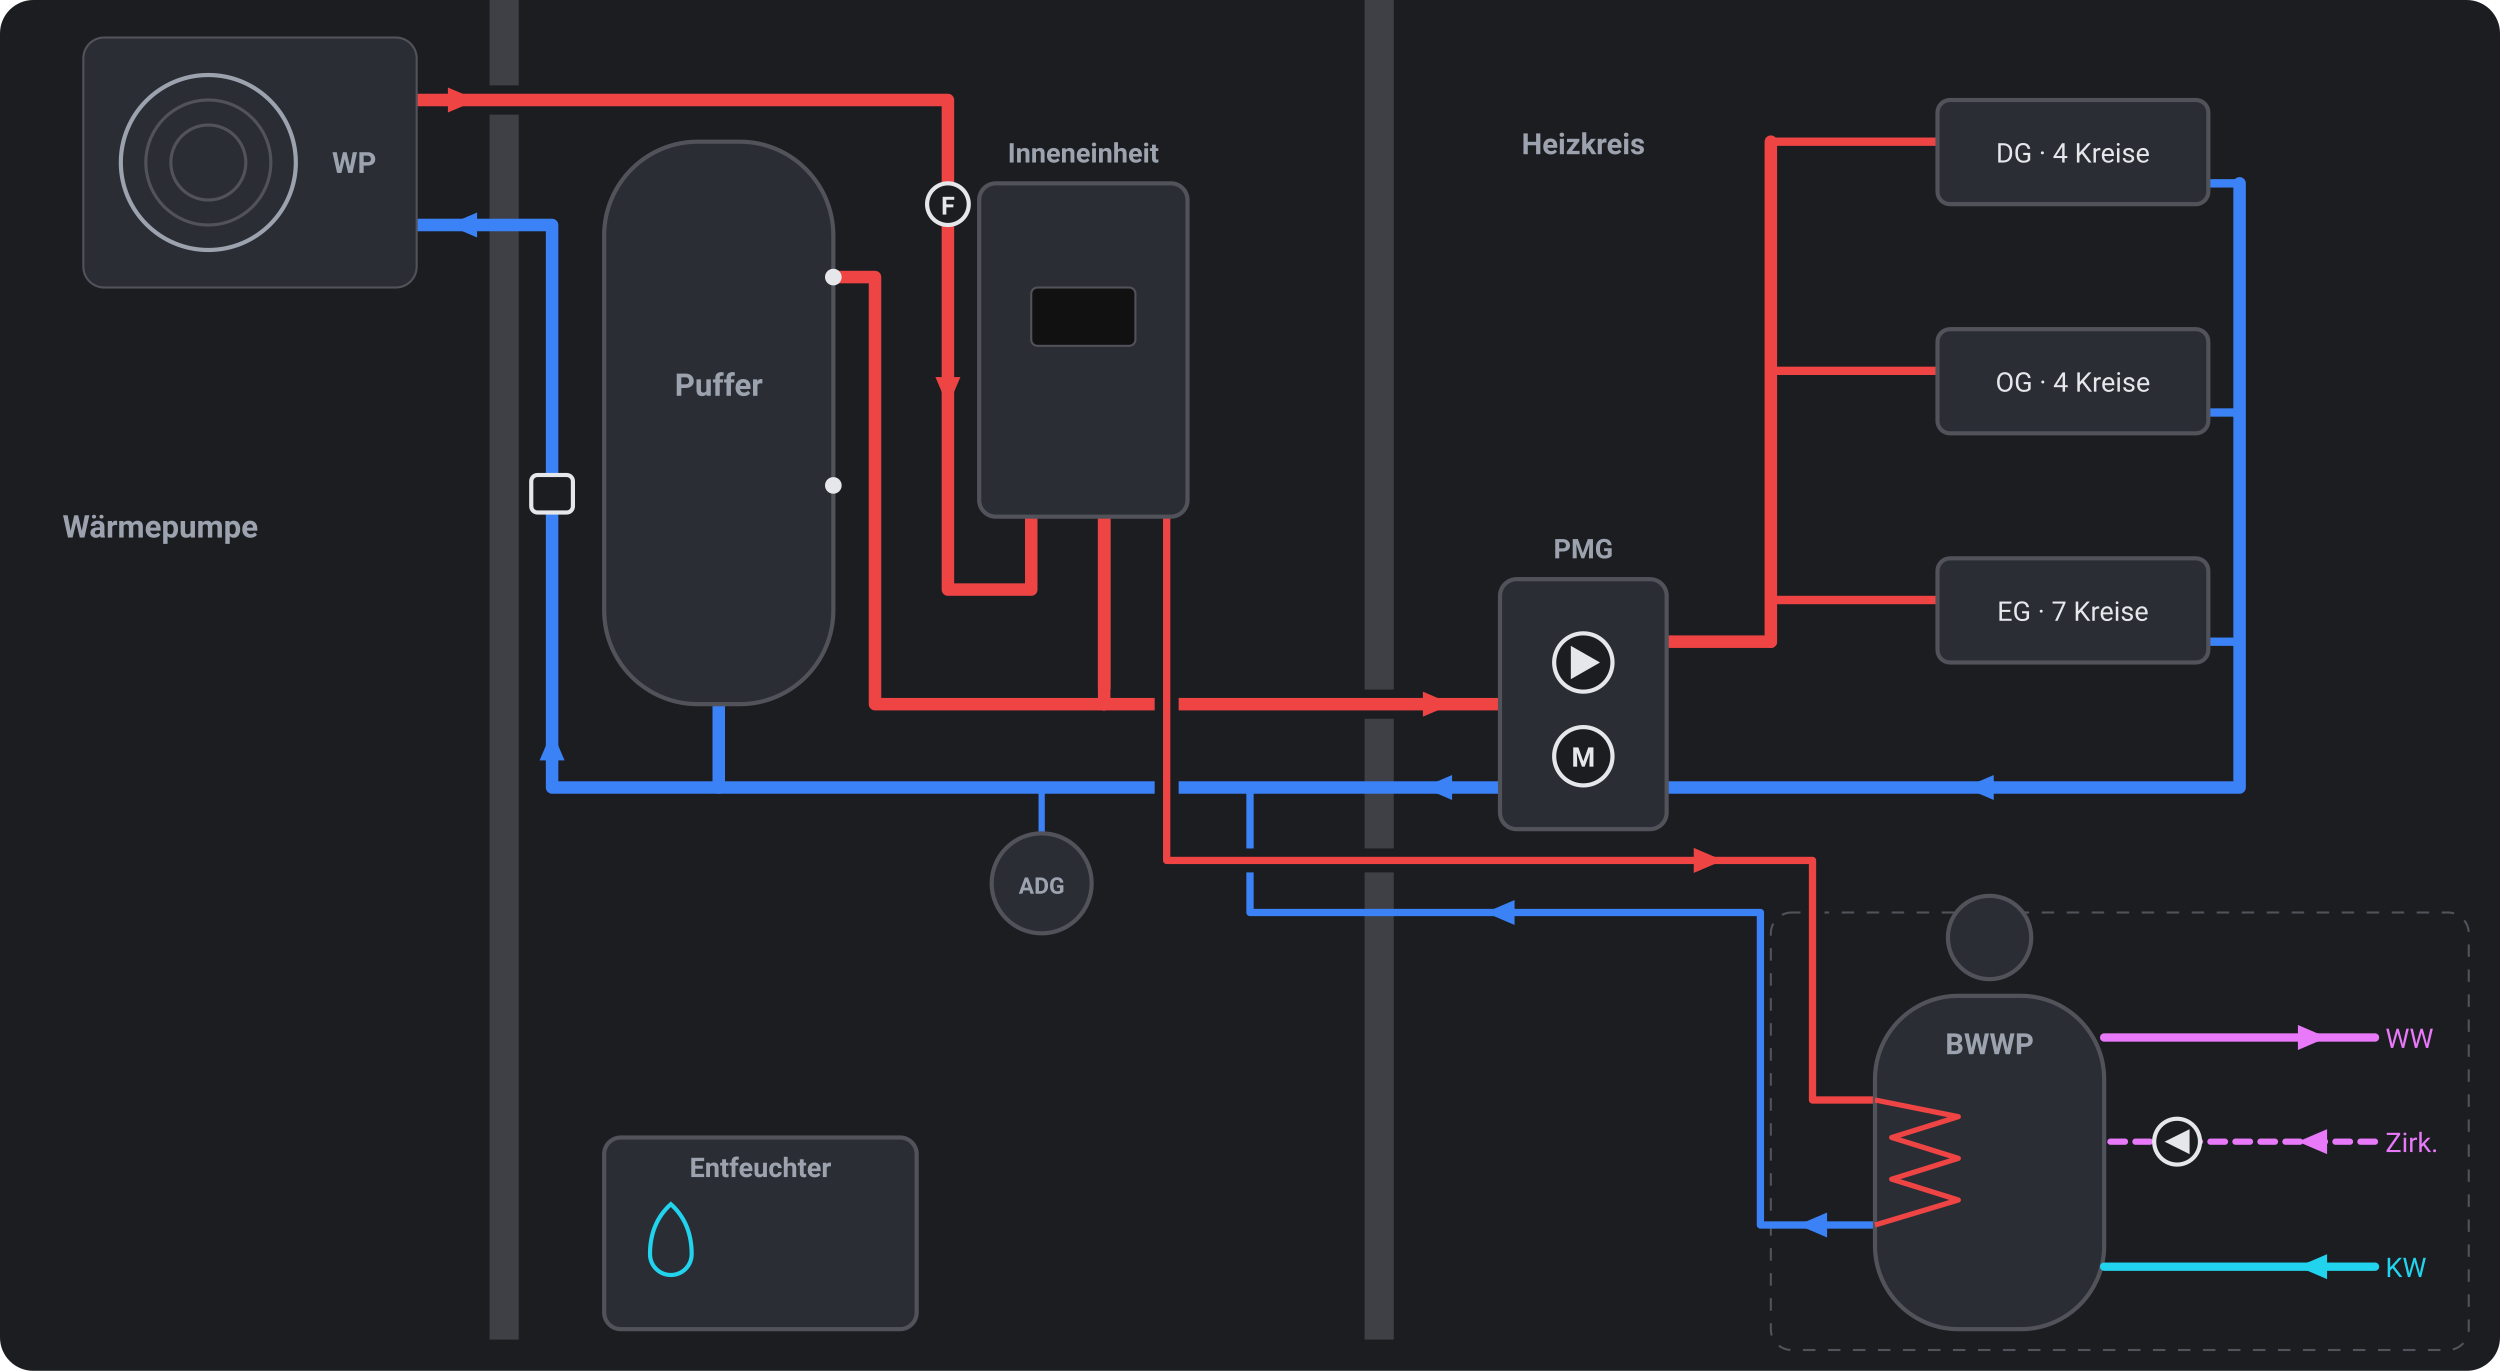
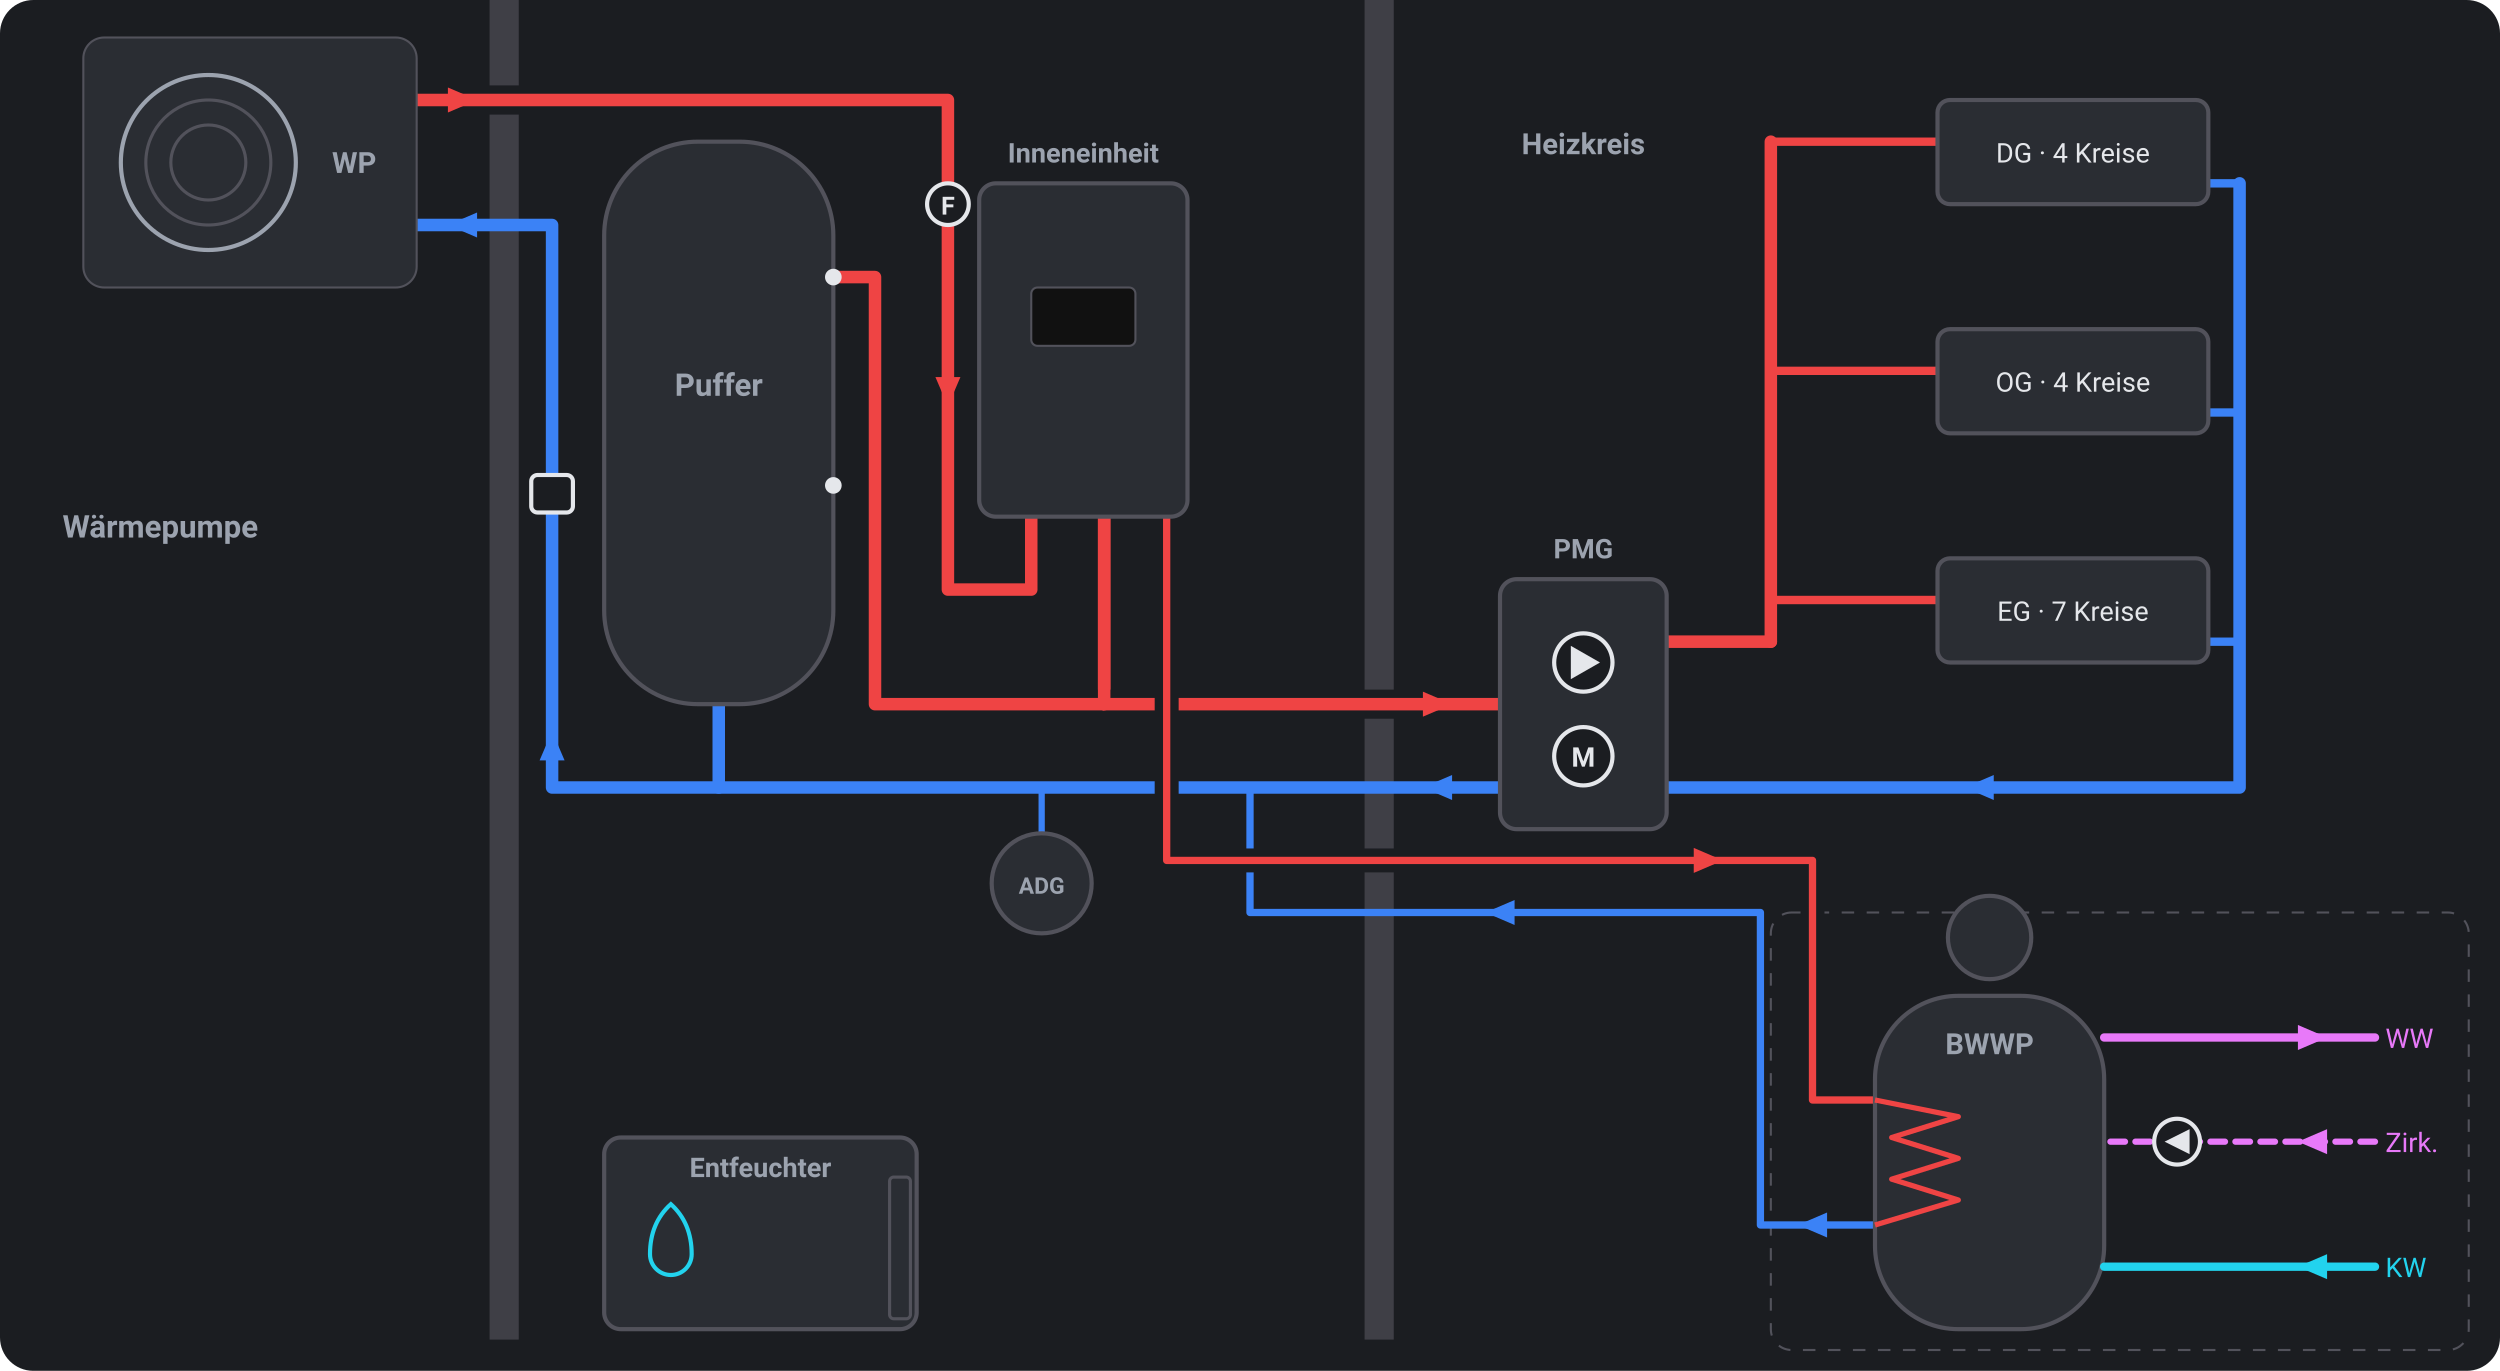
<svg xmlns="http://www.w3.org/2000/svg" viewBox="0 62 1200 658" width="1200" height="658">
  <rect y="62" width="1200" height="658" rx="16" fill="#1b1d21" />
  <rect x="235" y="62" width="14" height="643" fill="#3f3f46" />
  <rect x="655" y="62" width="14" height="643" fill="#3f3f46" />
  <rect x="850" y="500" width="335" height="210" rx="10" fill="none" stroke="#52525b" stroke-dasharray="6 6" />
  <path d="M720,440 H265 V170 H200" fill="none" stroke="#3b82f6" stroke-width="6" stroke-linejoin="round" stroke-linecap="round" />
  <path d="M345,400 V440" fill="none" stroke="#3b82f6" stroke-width="6" stroke-linejoin="round" stroke-linecap="round" />
  <path d="M900,650 H845 V500 H600 V440" fill="none" stroke="#3b82f6" stroke-width="3.5" stroke-linejoin="round" stroke-linecap="round" />
  <path d="M1075,150 V440 H800" fill="none" stroke="#3b82f6" stroke-width="6" stroke-linejoin="round" stroke-linecap="round" />
  <path d="M1060,150 H1075" fill="none" stroke="#3b82f6" stroke-width="4" stroke-linejoin="round" stroke-linecap="round" />
  <path d="M1060,260 H1075" fill="none" stroke="#3b82f6" stroke-width="4" stroke-linejoin="round" stroke-linecap="round" />
  <path d="M1060,370 H1075" fill="none" stroke="#3b82f6" stroke-width="4" stroke-linejoin="round" stroke-linecap="round" />
  <path d="M500,440 V462" fill="none" stroke="#3b82f6" stroke-width="3" stroke-linejoin="round" stroke-linecap="round" />
  <path d="M200,110 H455 V345 H495 V310" fill="none" stroke="#1b1d21" stroke-width="14" stroke-linejoin="round" />
  <path d="M200,110 H455 V345 H495 V310" fill="none" stroke="#ef4444" stroke-width="6" stroke-linejoin="round" stroke-linecap="round" />
  <path d="M530,310 V400" fill="none" stroke="#1b1d21" stroke-width="14" stroke-linejoin="round" />
  <path d="M530,310 V400" fill="none" stroke="#ef4444" stroke-width="6" stroke-linejoin="round" stroke-linecap="round" />
  <path d="M530,400 H420 V195 H400" fill="none" stroke="#1b1d21" stroke-width="14" stroke-linejoin="round" />
  <path d="M530,400 H420 V195 H400" fill="none" stroke="#ef4444" stroke-width="6" stroke-linejoin="round" stroke-linecap="round" />
  <path d="M530,400 H720" fill="none" stroke="#1b1d21" stroke-width="14" stroke-linejoin="round" />
  <path d="M530,400 H720" fill="none" stroke="#ef4444" stroke-width="6" stroke-linejoin="round" stroke-linecap="round" />
  <path d="M530,310 V400" fill="none" stroke="#ef4444" stroke-width="6" stroke-linejoin="round" stroke-linecap="round" />
  <path d="M560,310 V475 H870 V590 H900" fill="none" stroke="#1b1d21" stroke-width="11.5" stroke-linejoin="round" />
  <path d="M560,310 V475 H870 V590 H900" fill="none" stroke="#ef4444" stroke-width="3.5" stroke-linejoin="round" stroke-linecap="round" />
  <path d="M800,370 H850" fill="none" stroke="#ef4444" stroke-width="6" stroke-linejoin="round" stroke-linecap="round" />
  <path d="M850,130 V370" fill="none" stroke="#ef4444" stroke-width="6" stroke-linejoin="round" stroke-linecap="round" />
  <path d="M850,130 H930" fill="none" stroke="#ef4444" stroke-width="4" stroke-linejoin="round" stroke-linecap="round" />
  <path d="M850,240 H930" fill="none" stroke="#ef4444" stroke-width="4" stroke-linejoin="round" stroke-linecap="round" />
  <path d="M850,350 H930" fill="none" stroke="#ef4444" stroke-width="4" stroke-linejoin="round" stroke-linecap="round" />
  <polygon points="215,104 229,110 215,116" fill="#ef4444" />
  <polygon points="229,164 215,170 229,176" fill="#3b82f6" />
  <polygon points="259,427 265,413 271,427" fill="#3b82f6" />
  <polygon points="683,394 697,400 683,406" fill="#ef4444" />
  <polygon points="813,469 827,475 813,481" fill="#ef4444" />
  <polygon points="697,434 683,440 697,446" fill="#3b82f6" />
  <polygon points="957,434 943,440 957,446" fill="#3b82f6" />
  <polygon points="877,644 863,650 877,656" fill="#3b82f6" />
  <polygon points="727,494 713,500 727,506" fill="#3b82f6" />
  <polygon points="449,243 455,257 461,243" fill="#ef4444" />
  <rect x="40" y="80" width="160" height="120" rx="10" fill="#2a2d33" stroke="#52525b" />
  <circle cx="100" cy="140" r="42" fill="none" stroke="#9ca3af" stroke-width="2" />
  <circle cx="100" cy="140" r="30" fill="none" stroke="#52525b" stroke-width="1.5" />
  <circle cx="100" cy="140" r="18" fill="none" stroke="#52525b" stroke-width="1.5" />
  <text x="170" y="145" font-size="14" fill="#9ca3af" text-anchor="middle" font-weight="600" font-family="-apple-system,Segoe UI,Roboto,sans-serif">WP</text>
  <circle cx="455" cy="160" r="10" fill="#1b1d21" stroke="#e5e7eb" stroke-width="2" />
  <text x="455" y="165" font-size="12" fill="#e5e7eb" text-anchor="middle" font-weight="600" font-family="-apple-system,Segoe UI,Roboto,sans-serif">F</text>
  <rect x="255" y="290" width="20" height="18" rx="3" fill="#1b1d21" stroke="#e5e7eb" stroke-width="2" />
  <rect x="290" y="130" width="110" height="270" rx="45" fill="#2a2d33" stroke="#52525b" stroke-width="2" />
  <text x="345" y="252" font-size="15" fill="#9ca3af" text-anchor="middle" font-weight="600" font-family="-apple-system,Segoe UI,Roboto,sans-serif">Puffer</text>
  <circle cx="400" cy="195" r="4" fill="#e5e7eb" />
  <circle cx="400" cy="295" r="4" fill="#e5e7eb" />
  <rect x="470" y="150" width="100" height="160" rx="8" fill="#2a2d33" stroke="#52525b" stroke-width="2" />
  <rect x="495" y="200" width="50" height="28" rx="3" fill="#111" stroke="#52525b" />
  <text x="520" y="140" font-size="13" fill="#9ca3af" text-anchor="middle" font-weight="600" font-family="-apple-system,Segoe UI,Roboto,sans-serif">Inneneinheit</text>
  <circle cx="500" cy="486" r="24" fill="#2a2d33" stroke="#52525b" stroke-width="2" />
  <text x="500" y="491" font-size="11" fill="#9ca3af" text-anchor="middle" font-weight="600" font-family="-apple-system,Segoe UI,Roboto,sans-serif">ADG</text>
  <rect x="720" y="340" width="80" height="120" rx="8" fill="#2a2d33" stroke="#52525b" stroke-width="2" />
  <circle cx="760" cy="380" r="14" fill="#1b1d21" stroke="#e5e7eb" stroke-width="2" />
  <polygon points="754,372 754,388 768,380" fill="#e5e7eb" />
  <circle cx="760" cy="425" r="14" fill="#1b1d21" stroke="#e5e7eb" stroke-width="2" />
  <text x="760" y="430" font-size="13" fill="#e5e7eb" text-anchor="middle" font-weight="600" font-family="-apple-system,Segoe UI,Roboto,sans-serif">M</text>
  <text x="760" y="330" font-size="13" fill="#9ca3af" text-anchor="middle" font-weight="600" font-family="-apple-system,Segoe UI,Roboto,sans-serif">PMG</text>
  <rect x="930" y="110" width="130" height="50" rx="6" fill="#2a2d33" stroke="#52525b" stroke-width="2" />
  <text x="995" y="140" font-size="13" fill="#e5e7eb" text-anchor="middle" font-weight="normal" font-family="-apple-system,Segoe UI,Roboto,sans-serif">DG · 4 Kreise</text>
  <rect x="930" y="220" width="130" height="50" rx="6" fill="#2a2d33" stroke="#52525b" stroke-width="2" />
  <text x="995" y="250" font-size="13" fill="#e5e7eb" text-anchor="middle" font-weight="normal" font-family="-apple-system,Segoe UI,Roboto,sans-serif">OG · 4 Kreise</text>
  <rect x="930" y="330" width="130" height="50" rx="6" fill="#2a2d33" stroke="#52525b" stroke-width="2" />
  <text x="995" y="360" font-size="13" fill="#e5e7eb" text-anchor="middle" font-weight="normal" font-family="-apple-system,Segoe UI,Roboto,sans-serif">EG · 7 Kreise</text>
  <rect x="900" y="540" width="110" height="160" rx="40" fill="#2a2d33" stroke="#52525b" stroke-width="2" />
  <text x="955" y="568" font-size="14" fill="#9ca3af" text-anchor="middle" font-weight="600" font-family="-apple-system,Segoe UI,Roboto,sans-serif">BWWP</text>
  <circle cx="955" cy="512" r="20" fill="#2a2d33" stroke="#52525b" stroke-width="2" />
  <polyline points="900,590 940,598 908,608 940,618 908,628 940,638 900,650" fill="none" stroke="#ef4444" stroke-width="2.5" stroke-linejoin="round" />
  <path d="M1010,560 H1140" fill="none" stroke="#e879f9" stroke-width="4" stroke-linejoin="round" stroke-linecap="round" />
  <path d="M1140,610 H1010" fill="none" stroke="#e879f9" stroke-width="3" stroke-linejoin="round" stroke-linecap="round" stroke-dasharray="7 5" />
  <path d="M1140,670 H1010" fill="none" stroke="#22d3ee" stroke-width="4" stroke-linejoin="round" stroke-linecap="round" />
  <polygon points="1103,554 1117,560 1103,566" fill="#e879f9" />
  <polygon points="1117,604 1103,610 1117,616" fill="#e879f9" />
  <polygon points="1117,664 1103,670 1117,676" fill="#22d3ee" />
  <text x="1145" y="565" font-size="13" fill="#e879f9" text-anchor="start" font-weight="normal" font-family="-apple-system,Segoe UI,Roboto,sans-serif">WW</text>
  <text x="1145" y="615" font-size="13" fill="#e879f9" text-anchor="start" font-weight="normal" font-family="-apple-system,Segoe UI,Roboto,sans-serif">Zirk.</text>
  <circle cx="1045" cy="610" r="11" fill="#1b1d21" stroke="#e5e7eb" stroke-width="2" />
  <polygon points="1051,604 1051,616 1039,610" fill="#e5e7eb" />
  <text x="1145" y="675" font-size="13" fill="#22d3ee" text-anchor="start" font-weight="normal" font-family="-apple-system,Segoe UI,Roboto,sans-serif">KW</text>
  <rect x="290" y="608" width="150" height="92" rx="8" fill="#2a2d33" stroke="#52525b" stroke-width="2" />
  <text x="365" y="627" font-size="13" fill="#9ca3af" text-anchor="middle" font-weight="600" font-family="-apple-system,Segoe UI,Roboto,sans-serif">Entfeuchter</text>
+   <rect x="427" y="627" width="10" height="68" rx="2" fill="none" stroke="#52525b" stroke-width="1.5" />
  <path d="M312,664 q0,-15 10,-24 q10,9 10,24 a10,10 0 0 1 -20,0 z" fill="none" stroke="#22d3ee" stroke-width="2" />
  <text x="30" y="320" font-size="15" fill="#9ca3af" text-anchor="start" font-weight="600" font-family="-apple-system,Segoe UI,Roboto,sans-serif">Wärmepumpe</text>
  <text x="760" y="136" font-size="14" fill="#9ca3af" text-anchor="middle" font-weight="600" font-family="-apple-system,Segoe UI,Roboto,sans-serif">Heizkreis</text>
</svg>
